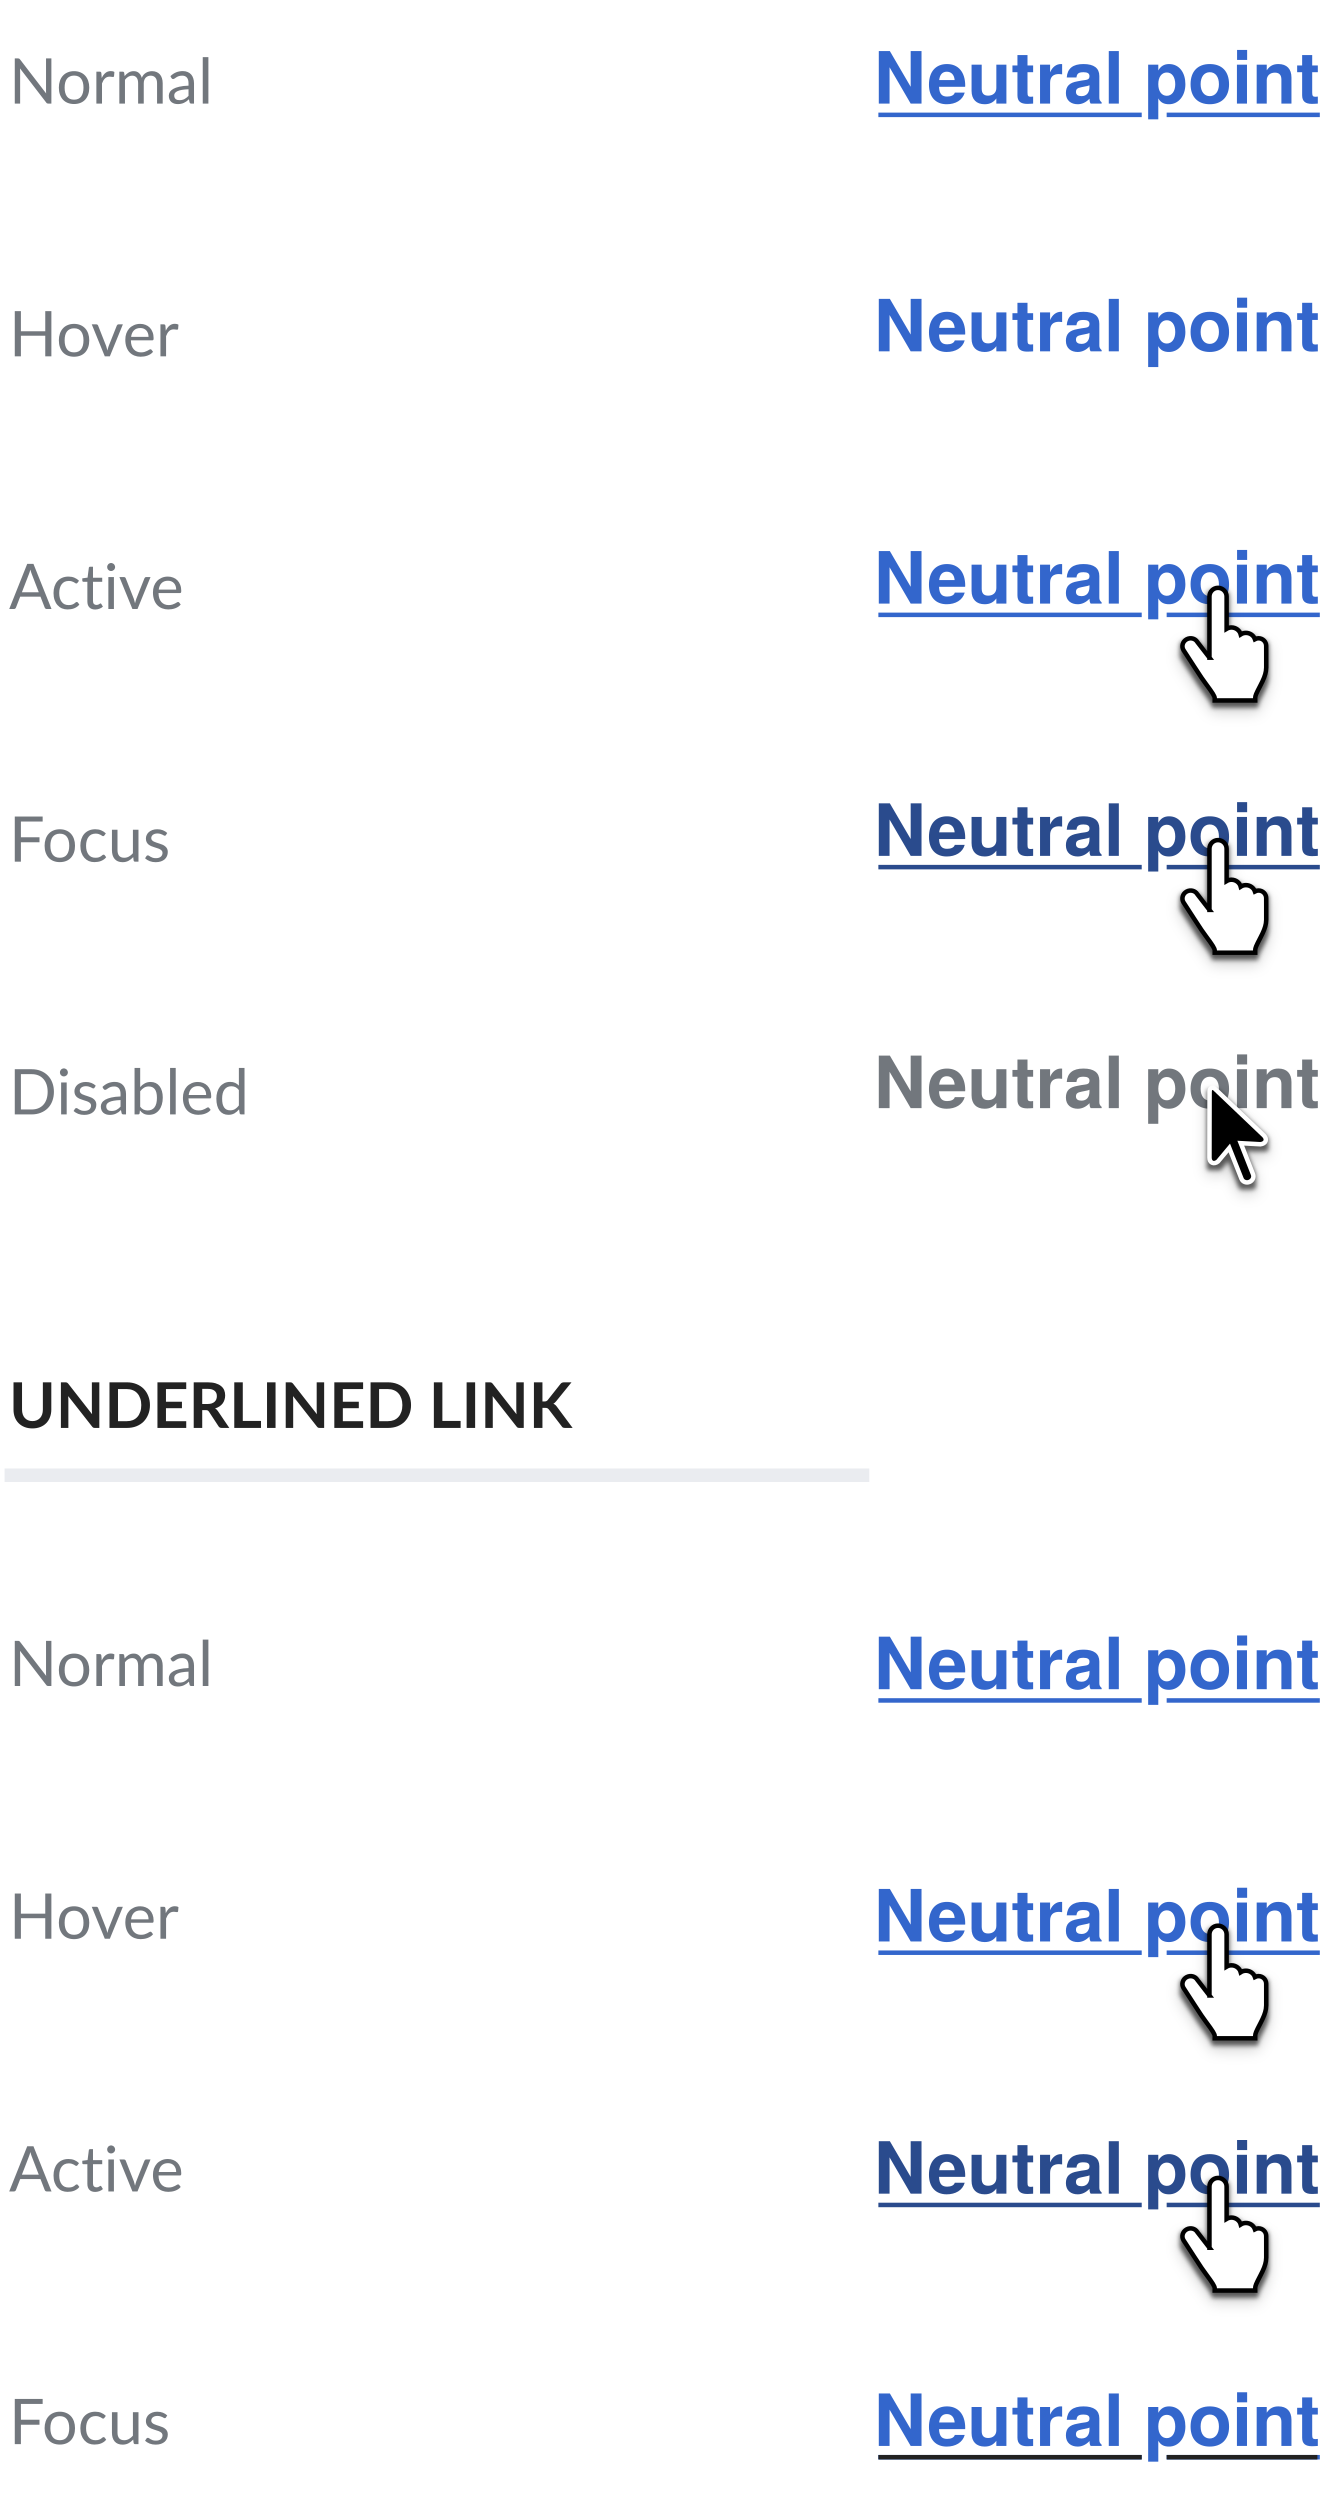
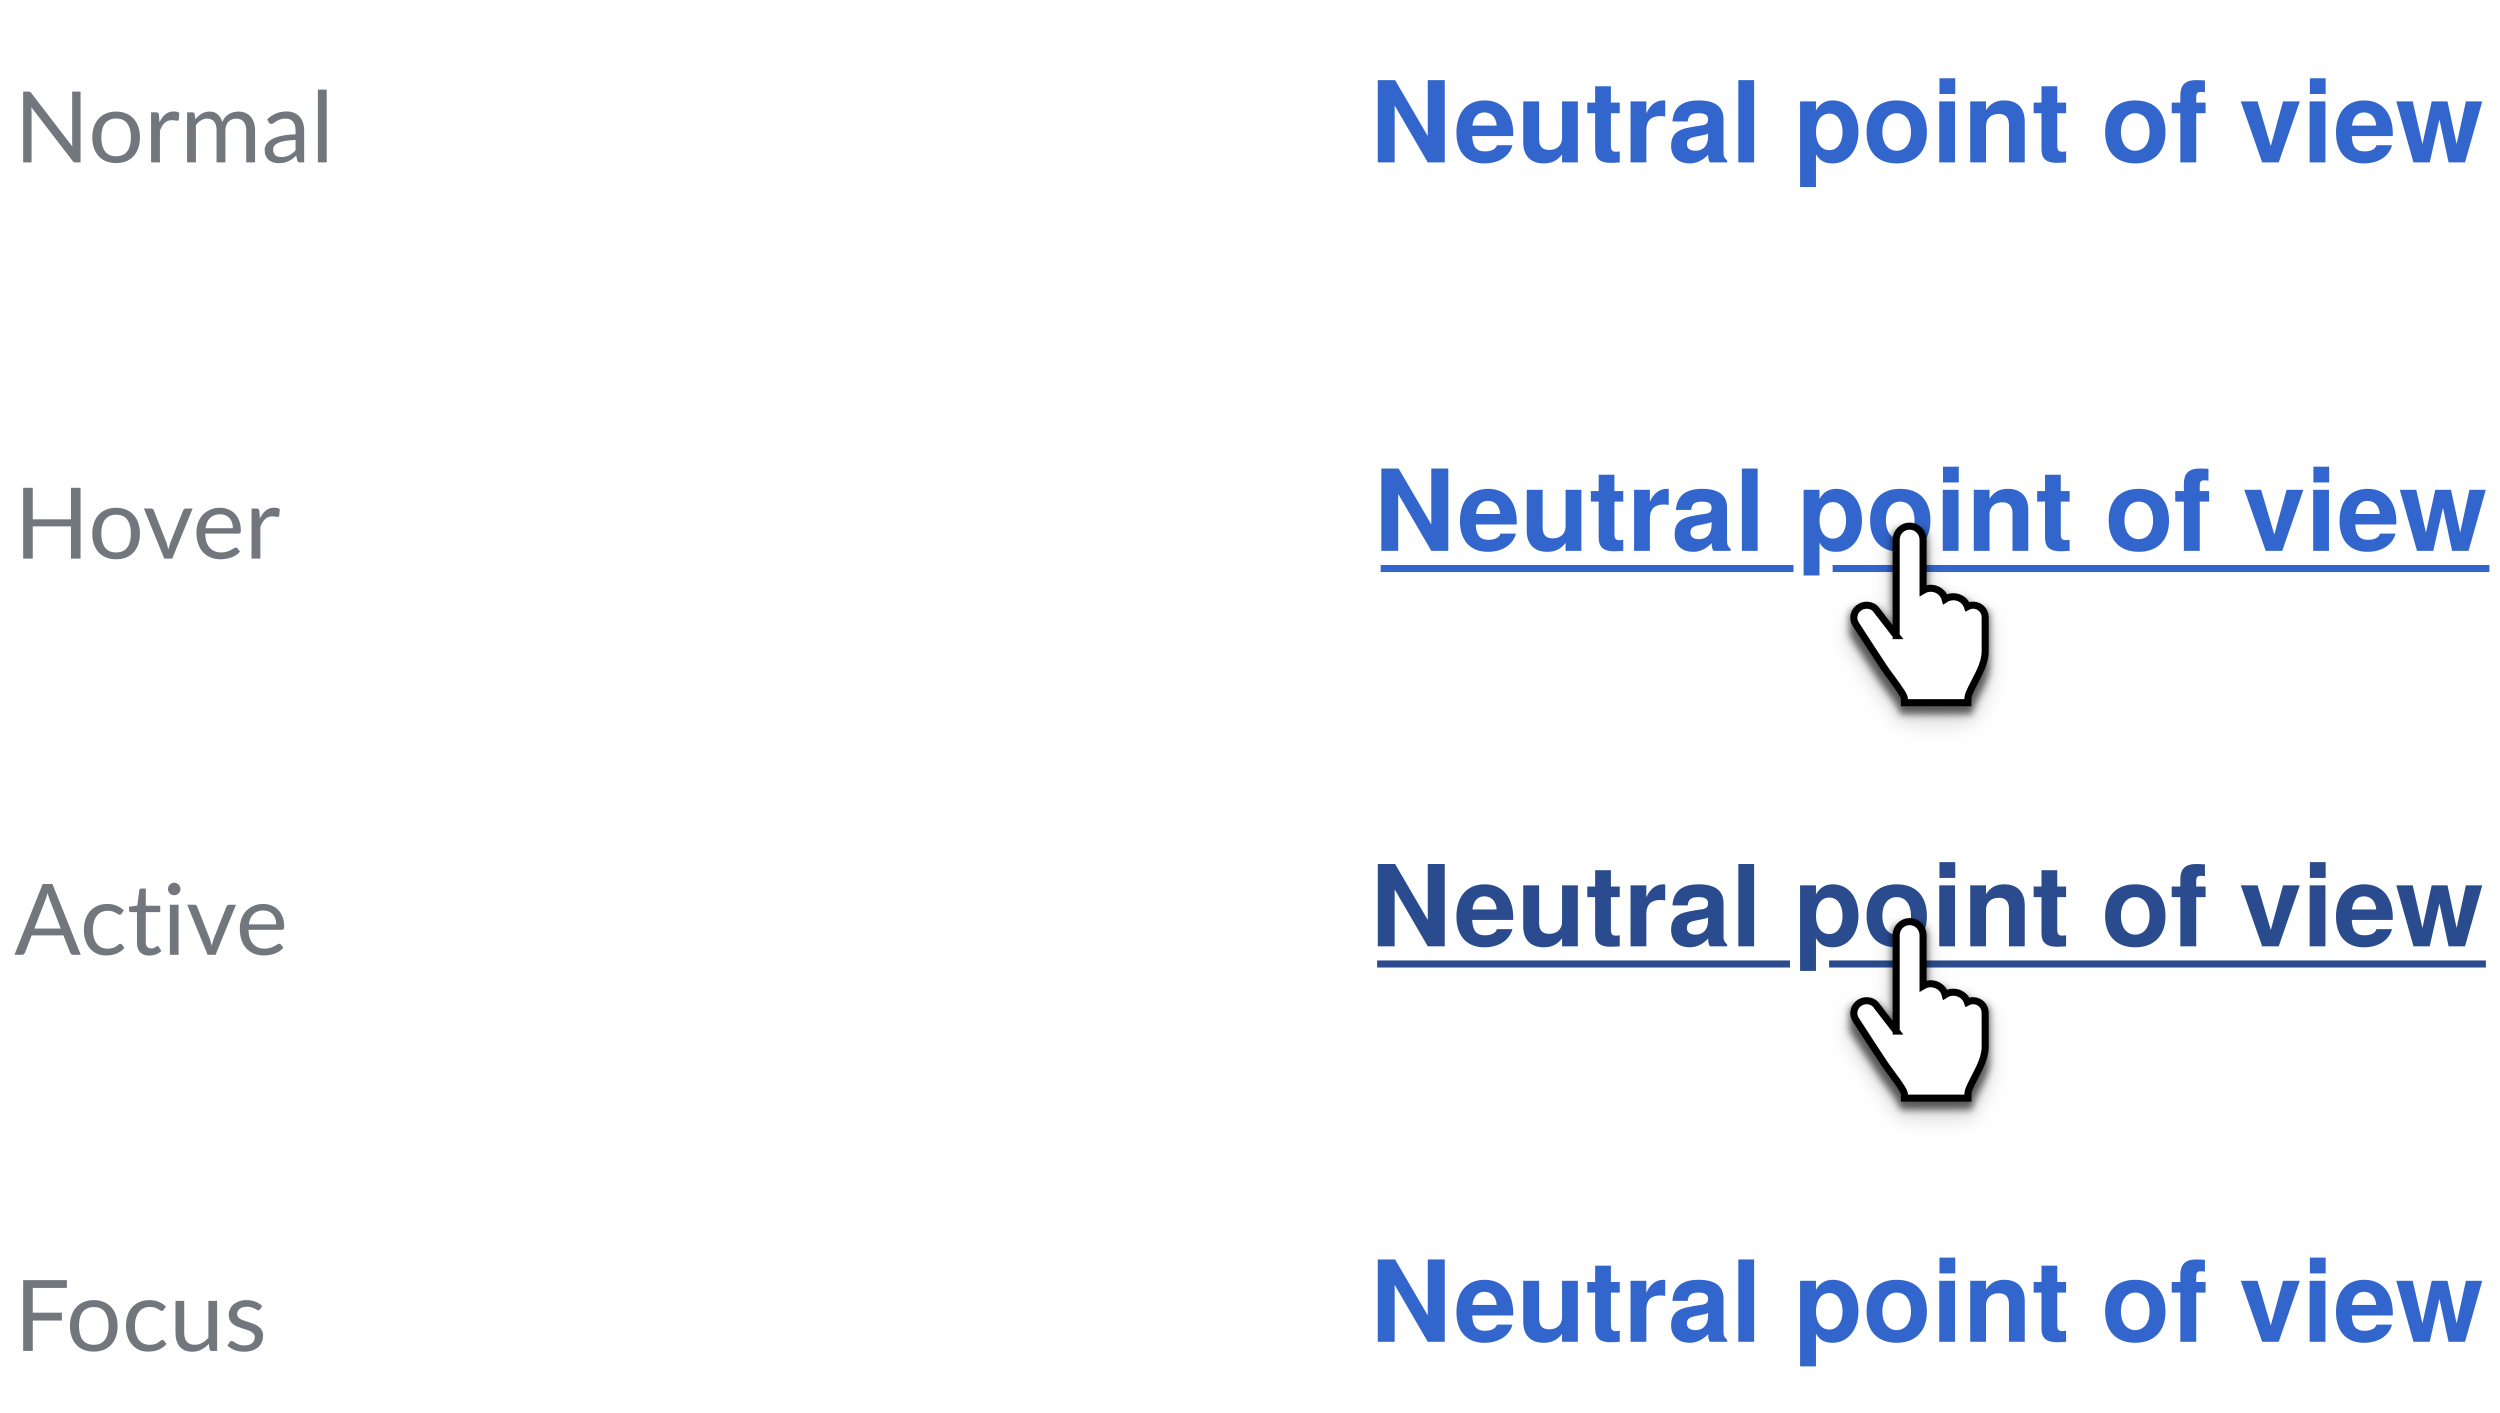
- <svg xmlns="http://www.w3.org/2000/svg" xmlns:xlink="http://www.w3.org/1999/xlink" width="294" height="555" viewBox="0 0 294 555">
+ <svg xmlns="http://www.w3.org/2000/svg" xmlns:xlink="http://www.w3.org/1999/xlink" width="354" height="200" viewBox="0 0 354 200">
  <defs>
    <filter id="filter-2" width="173.9%" height="154.2%" x="-36.9%" y="-18.8%" filterUnits="objectBoundingBox">
      <feMorphology in="SourceAlpha" operator="dilate" radius="1" result="shadowSpreadOuter1" />
      <feOffset dy="1" in="shadowSpreadOuter1" result="shadowOffsetOuter1" />
      <feGaussianBlur in="shadowOffsetOuter1" result="shadowBlurOuter1" stdDeviation=".5" />
      <feComposite in="shadowBlurOuter1" in2="SourceAlpha" operator="out" result="shadowBlurOuter1" />
      <feColorMatrix in="shadowBlurOuter1" result="shadowMatrixOuter1" values="0 0 0 0 0 0 0 0 0 0 0 0 0 0 0 0 0 0 0.583 0" />
      <feMorphology in="SourceAlpha" operator="dilate" radius="1" result="shadowSpreadOuter2" />
      <feOffset dy="2" in="shadowSpreadOuter2" result="shadowOffsetOuter2" />
      <feGaussianBlur in="shadowOffsetOuter2" result="shadowBlurOuter2" stdDeviation="1.5" />
      <feComposite in="shadowBlurOuter2" in2="SourceAlpha" operator="out" result="shadowBlurOuter2" />
      <feColorMatrix in="shadowBlurOuter2" result="shadowMatrixOuter2" values="0 0 0 0 0 0 0 0 0 0 0 0 0 0 0 0 0 0 0.179 0" />
      <feMerge>
        <feMergeNode in="shadowMatrixOuter1" />
        <feMergeNode in="shadowMatrixOuter2" />
      </feMerge>
    </filter>
    <filter id="filter-4" width="173.9%" height="154.2%" x="-36.9%" y="-18.8%" filterUnits="objectBoundingBox">
      <feMorphology in="SourceAlpha" operator="dilate" radius="1" result="shadowSpreadOuter1" />
      <feOffset dy="1" in="shadowSpreadOuter1" result="shadowOffsetOuter1" />
      <feGaussianBlur in="shadowOffsetOuter1" result="shadowBlurOuter1" stdDeviation=".5" />
      <feComposite in="shadowBlurOuter1" in2="SourceAlpha" operator="out" result="shadowBlurOuter1" />
      <feColorMatrix in="shadowBlurOuter1" result="shadowMatrixOuter1" values="0 0 0 0 0 0 0 0 0 0 0 0 0 0 0 0 0 0 0.583 0" />
      <feMorphology in="SourceAlpha" operator="dilate" radius="1" result="shadowSpreadOuter2" />
      <feOffset dy="2" in="shadowSpreadOuter2" result="shadowOffsetOuter2" />
      <feGaussianBlur in="shadowOffsetOuter2" result="shadowBlurOuter2" stdDeviation="1.5" />
      <feComposite in="shadowBlurOuter2" in2="SourceAlpha" operator="out" result="shadowBlurOuter2" />
      <feColorMatrix in="shadowBlurOuter2" result="shadowMatrixOuter2" values="0 0 0 0 0 0 0 0 0 0 0 0 0 0 0 0 0 0 0.179 0" />
      <feMerge>
        <feMergeNode in="shadowMatrixOuter1" />
        <feMergeNode in="shadowMatrixOuter2" />
      </feMerge>
    </filter>
-     <filter id="filter-6" width="173.9%" height="154.2%" x="-36.9%" y="-18.8%" filterUnits="objectBoundingBox">
-       <feMorphology in="SourceAlpha" operator="dilate" radius="1" result="shadowSpreadOuter1" />
-       <feOffset dy="1" in="shadowSpreadOuter1" result="shadowOffsetOuter1" />
-       <feGaussianBlur in="shadowOffsetOuter1" result="shadowBlurOuter1" stdDeviation=".5" />
-       <feComposite in="shadowBlurOuter1" in2="SourceAlpha" operator="out" result="shadowBlurOuter1" />
-       <feColorMatrix in="shadowBlurOuter1" result="shadowMatrixOuter1" values="0 0 0 0 0 0 0 0 0 0 0 0 0 0 0 0 0 0 0.583 0" />
-       <feMorphology in="SourceAlpha" operator="dilate" radius="1" result="shadowSpreadOuter2" />
-       <feOffset dy="2" in="shadowSpreadOuter2" result="shadowOffsetOuter2" />
-       <feGaussianBlur in="shadowOffsetOuter2" result="shadowBlurOuter2" stdDeviation="1.5" />
-       <feComposite in="shadowBlurOuter2" in2="SourceAlpha" operator="out" result="shadowBlurOuter2" />
-       <feColorMatrix in="shadowBlurOuter2" result="shadowMatrixOuter2" values="0 0 0 0 0 0 0 0 0 0 0 0 0 0 0 0 0 0 0.179 0" />
-       <feMerge>
-         <feMergeNode in="shadowMatrixOuter1" />
-         <feMergeNode in="shadowMatrixOuter2" />
-       </feMerge>
-     </filter>
-     <filter id="filter-8" width="173.9%" height="154.2%" x="-36.9%" y="-18.8%" filterUnits="objectBoundingBox">
-       <feMorphology in="SourceAlpha" operator="dilate" radius="1" result="shadowSpreadOuter1" />
-       <feOffset dy="1" in="shadowSpreadOuter1" result="shadowOffsetOuter1" />
-       <feGaussianBlur in="shadowOffsetOuter1" result="shadowBlurOuter1" stdDeviation=".5" />
-       <feComposite in="shadowBlurOuter1" in2="SourceAlpha" operator="out" result="shadowBlurOuter1" />
-       <feColorMatrix in="shadowBlurOuter1" result="shadowMatrixOuter1" values="0 0 0 0 0 0 0 0 0 0 0 0 0 0 0 0 0 0 0.583 0" />
-       <feMorphology in="SourceAlpha" operator="dilate" radius="1" result="shadowSpreadOuter2" />
-       <feOffset dy="2" in="shadowSpreadOuter2" result="shadowOffsetOuter2" />
-       <feGaussianBlur in="shadowOffsetOuter2" result="shadowBlurOuter2" stdDeviation="1.5" />
-       <feComposite in="shadowBlurOuter2" in2="SourceAlpha" operator="out" result="shadowBlurOuter2" />
-       <feColorMatrix in="shadowBlurOuter2" result="shadowMatrixOuter2" values="0 0 0 0 0 0 0 0 0 0 0 0 0 0 0 0 0 0 0.179 0" />
-       <feMerge>
-         <feMergeNode in="shadowMatrixOuter1" />
-         <feMergeNode in="shadowMatrixOuter2" />
-       </feMerge>
-     </filter>
-     <filter id="filter-10" width="220.2%" height="165%" x="-56.2%" y="-22.5%" filterUnits="objectBoundingBox">
-       <feMorphology in="SourceAlpha" operator="dilate" radius="1" result="shadowSpreadOuter1" />
-       <feOffset dy="1" in="shadowSpreadOuter1" result="shadowOffsetOuter1" />
-       <feGaussianBlur in="shadowOffsetOuter1" result="shadowBlurOuter1" stdDeviation=".5" />
-       <feComposite in="shadowBlurOuter1" in2="SourceAlpha" operator="out" result="shadowBlurOuter1" />
-       <feColorMatrix in="shadowBlurOuter1" result="shadowMatrixOuter1" values="0 0 0 0 0 0 0 0 0 0 0 0 0 0 0 0 0 0 0.583 0" />
-       <feMorphology in="SourceAlpha" operator="dilate" radius="1" result="shadowSpreadOuter2" />
-       <feOffset dy="2" in="shadowSpreadOuter2" result="shadowOffsetOuter2" />
-       <feGaussianBlur in="shadowOffsetOuter2" result="shadowBlurOuter2" stdDeviation="1.5" />
-       <feComposite in="shadowBlurOuter2" in2="SourceAlpha" operator="out" result="shadowBlurOuter2" />
-       <feColorMatrix in="shadowBlurOuter2" result="shadowMatrixOuter2" values="0 0 0 0 0 0 0 0 0 0 0 0 0 0 0 0 0 0 0.179 0" />
-       <feMerge>
-         <feMergeNode in="shadowMatrixOuter1" />
-         <feMergeNode in="shadowMatrixOuter2" />
-       </feMerge>
-     </filter>
    <path id="path-1" d="M17.595 12.379a1.19 1.19 0 00-1.197-1.183 1.19 1.19 0 00-1.196 1.179v-.826c0-.857-.719-1.551-1.606-1.551-.886 0-1.592.694-1.592 1.55V10.35c0-.856-.728-1.55-1.611-1.55s-1.586.694-1.586 1.55V1.425C8.807.638 8.168 0 7.397 0c-.772 0-1.398.638-1.398 1.425v15.038l-3.603-4.659c-.346-.586-1.126-.779-1.742-.431-.617.348-.836 1.105-.49 1.691 0 0 2.817 4.369 3.967 6.093C5.281 20.882 7.17 23.01 7.17 24h7.989c0-1.672 2.443-4.283 2.443-6.798v-3.24l-.006-1.583z" />
    <path id="path-3" d="M17.595 12.379a1.19 1.19 0 00-1.197-1.183 1.19 1.19 0 00-1.196 1.179v-.826c0-.857-.719-1.551-1.606-1.551-.886 0-1.592.694-1.592 1.55V10.35c0-.856-.728-1.55-1.611-1.55s-1.586.694-1.586 1.55V1.425C8.807.638 8.168 0 7.397 0c-.772 0-1.398.638-1.398 1.425v15.038l-3.603-4.659c-.346-.586-1.126-.779-1.742-.431-.617.348-.836 1.105-.49 1.691 0 0 2.817 4.369 3.967 6.093C5.281 20.882 7.17 23.01 7.17 24h7.989c0-1.672 2.443-4.283 2.443-6.798v-3.24l-.006-1.583z" />
-     <path id="path-5" d="M17.595 12.379a1.19 1.19 0 00-1.197-1.183 1.19 1.19 0 00-1.196 1.179v-.826c0-.857-.719-1.551-1.606-1.551-.886 0-1.592.694-1.592 1.55V10.35c0-.856-.728-1.55-1.611-1.55s-1.586.694-1.586 1.55V1.425C8.807.638 8.168 0 7.397 0c-.772 0-1.398.638-1.398 1.425v15.038l-3.603-4.659c-.346-.586-1.126-.779-1.742-.431-.617.348-.836 1.105-.49 1.691 0 0 2.817 4.369 3.967 6.093C5.281 20.882 7.17 23.01 7.17 24h7.989c0-1.672 2.443-4.283 2.443-6.798v-3.24l-.006-1.583z" />
-     <path id="path-7" d="M17.595 12.379a1.19 1.19 0 00-1.197-1.183 1.19 1.19 0 00-1.196 1.179v-.826c0-.857-.719-1.551-1.606-1.551-.886 0-1.592.694-1.592 1.55V10.35c0-.856-.728-1.55-1.611-1.55s-1.586.694-1.586 1.55V1.425C8.807.638 8.168 0 7.397 0c-.772 0-1.398.638-1.398 1.425v15.038l-3.603-4.659c-.346-.586-1.126-.779-1.742-.431-.617.348-.836 1.105-.49 1.691 0 0 2.817 4.369 3.967 6.093C5.281 20.882 7.17 23.01 7.17 24h7.989c0-1.672 2.443-4.283 2.443-6.798v-3.24l-.006-1.583z" />
-     <path id="path-9" d="M6.132 11.269l4.71.26c.72-.08.899-.568.397-1.085L.592.3C.09-.216.027-.049.026.671L0 14.984c-.001.72.467.947 1.04.505l2.742-3.272c.095-.074.208-.146.327-.218l2.97 7.517c.165.41.664.595 1.113.413.449-.18.68-.66.514-1.07l-2.972-7.518.398-.073z" />
  </defs>
  <g id="Artboard-page" fill="none" fill-rule="evenodd" stroke="none" stroke-width="1">
    <g id="WikimediaUI-components_overview" transform="translate(-4078 -255)">
      <path fill="#FFF" d="M0 0h14720v3264H0z" />
      <g id="LINK" transform="translate(4078 186)">
        <g id="Link-X" transform="translate(2 76)">
-           <text id="Normal-Hover-Active" fill="#72777D" font-family="Lato-Regular, Lato, sans-serif" font-size="14" font-weight="normal">
+           <text id="Normal-Hover-Active" fill="#72777D" font-family="Lato-Regular, Lato" font-size="14" font-weight="normal">
            <tspan x="0" y="16">Normal</tspan>
            <tspan x="0" y="72.1">Hover</tspan>
            <tspan x="0" y="90.8"> </tspan>
            <tspan x="0" y="128.2">Active</tspan>
            <tspan x="0" y="184.3">Focus</tspan>
-             <tspan x="0" y="240.4">Disabled</tspan>
          </text>
-           <text id="Normal-Hover-Active" fill="#72777D" font-family="Lato-Regular, Lato, sans-serif" font-size="14" font-weight="normal">
-             <tspan x="0" y="367.3">Normal</tspan>
-             <tspan x="0" y="423.4">Hover</tspan>
-             <tspan x="0" y="442.1"> </tspan>
-             <tspan x="0" y="479.5">Active</tspan>
-             <tspan x="0" y="535.6">Focus</tspan>
-           </text>
-           <g id="101-/-Headline--Sub" transform="translate(0 297)">
-             <text id="SUBHEADLINE" fill="#222" font-family="Lato-Bold, Lato, sans-serif" font-size="14" font-weight="bold">
-               <tspan x="0" y="13">UNDERLINED LINK</tspan>
-             </text>
-             <g id="101-/-Headline__line" stroke="#EAECF0" stroke-linecap="square" stroke-width="3" transform="translate(0 22)">
-               <path id="Line" d="M189.484 1.5H.516" />
+           <g id="Link-/-:hover" transform="translate(192.5 55)">
+             <g id="Link">
+               <text id="link-text" fill="#36C" font-family="HelveticaNeue-Bold, Helvetica Neue" font-size="16" font-weight="bold">
+                 <tspan x="0" y="16">Neutral point of view</tspan>
+               </text>
+               <path id="underline" stroke="#36C" stroke-linecap="square" d="M1.5 18.5h57.46M65.5 18.5h92" />
            </g>
          </g>
-           <text id="8:16:8:16-copy-5" fill="#72777D" font-family="HelveticaNeue-Bold, Helvetica Neue, sans-serif" font-size="16" font-weight="bold">
-             <tspan x="192" y="239">Neutral point</tspan>
-           </text>
-           <text id="8:16:8:16-copy" fill="#36C" font-family="HelveticaNeue-Bold, Helvetica Neue, sans-serif" font-size="16" font-weight="bold">
-             <tspan x="192" y="71">Neutral point</tspan>
-           </text>
-           <g id="Link-:hover" transform="translate(192 111)">
+           <g id="Link-/-:active" transform="translate(192 111)">
            <g id="Link">
-               <text id="8:16:8:16-copy-3" fill="#36C" font-family="HelveticaNeue-Bold, Helvetica Neue, sans-serif" font-size="16" font-weight="bold">
-                 <tspan x="0" y="16">Neutral point</tspan>
+               <text id="link-text" fill="#2A4B8D" font-family="HelveticaNeue-Bold, Helvetica Neue" font-size="16" font-weight="bold">
+                 <tspan x="0" y="16">Neutral point of view</tspan>
              </text>
-               <path id="Line" stroke="#36C" stroke-linecap="square" d="M1.5 18.5h57.46" />
-               <path id="Line-Copy-62" stroke="#36C" stroke-linecap="square" d="M65.5 18.5h33" />
+               <path id="underline" stroke="#2A4B8D" stroke-linecap="square" d="M1.5 18.5h57.46M65.5 18.5h92" />
            </g>
          </g>
-           <g id="Link-:active" transform="translate(192 167)">
-             <g id="Link">
-               <text id="8:16:8:16-copy-3" fill="#2A4B8D" font-family="HelveticaNeue-Bold, Helvetica Neue, sans-serif" font-size="16" font-weight="bold">
-                 <tspan x="0" y="16">Neutral point</tspan>
-               </text>
-               <path id="Line" stroke="#2A4B8D" stroke-linecap="square" d="M1.5 18.5h57.46" />
-               <path id="Line-Copy-62" stroke="#2A4B8D" stroke-linecap="square" d="M65.5 18.5h33" />
-             </g>
+           <g id="Link" fill="#36C" font-family="HelveticaNeue-Bold, Helvetica Neue" font-size="16" font-weight="bold" transform="translate(192 167)">
+             <text id="link-text">
+               <tspan x="0" y="16">Neutral point of view</tspan>
+             </text>
          </g>
-           <g id="Link" transform="translate(192)">
-             <text id="8:16:8:16-copy-3" fill="#36C" font-family="HelveticaNeue-Bold, Helvetica Neue, sans-serif" font-size="16" font-weight="bold">
-               <tspan x="0" y="16">Neutral point</tspan>
+           <g id="Link" fill="#36C" font-family="HelveticaNeue-Bold, Helvetica Neue" font-size="16" font-weight="bold" transform="translate(192)">
+             <text id="link-text">
+               <tspan x="0" y="16">Neutral point of view</tspan>
            </text>
-             <path id="Line" stroke="#36C" stroke-linecap="square" stroke-width="1" d="M1.5 18.5h57.46" />
-             <path id="Line-Copy-62" stroke="#36C" stroke-linecap="square" stroke-width="1" d="M65.5 18.5h33" />
-           </g>
-           <g id="Link" transform="translate(192 352)">
-             <text id="8:16:8:16-copy-3" fill="#36C" font-family="HelveticaNeue-Bold, Helvetica Neue, sans-serif" font-size="16" font-weight="bold">
-               <tspan x="0" y="16">Neutral point</tspan>
-             </text>
-             <path id="Line" stroke="#36C" stroke-linecap="square" stroke-width="1" d="M1.5 18.5h57.46" />
-             <path id="Line-Copy-62" stroke="#36C" stroke-linecap="square" stroke-width="1" d="M65.5 18.5h33" />
-           </g>
-           <g id="Link-:hover" transform="translate(192 408)">
-             <g id="Link">
-               <text id="8:16:8:16-copy-3" fill="#36C" font-family="HelveticaNeue-Bold, Helvetica Neue, sans-serif" font-size="16" font-weight="bold">
-                 <tspan x="0" y="16">Neutral point</tspan>
-               </text>
-               <path id="Line" stroke="#36C" stroke-linecap="square" d="M1.5 18.5h57.46" />
-               <path id="Line-Copy-62" stroke="#36C" stroke-linecap="square" d="M65.5 18.5h33" />
-             </g>
-           </g>
-           <g id="Link-:active" transform="translate(192 464)">
-             <g id="Link">
-               <text id="8:16:8:16-copy-3" fill="#2A4B8D" font-family="HelveticaNeue-Bold, Helvetica Neue, sans-serif" font-size="16" font-weight="bold">
-                 <tspan x="0" y="16">Neutral point</tspan>
-               </text>
-               <path id="Line" stroke="#2A4B8D" stroke-linecap="square" d="M1.5 18.5h57.46" />
-               <path id="Line-Copy-62" stroke="#2A4B8D" stroke-linecap="square" d="M65.5 18.5h33" />
-             </g>
-           </g>
-           <g id="Link" transform="translate(192 520)">
-             <text id="8:16:8:16-copy-3" fill="#36C" font-family="HelveticaNeue-Bold, Helvetica Neue, sans-serif" font-size="16" font-weight="bold">
-               <tspan x="0" y="16">Neutral point</tspan>
-             </text>
-             <path id="Line" stroke="#36C" stroke-linecap="square" stroke-width="1" d="M1.5 18.5h57.46" />
-             <path id="Line-Copy-62" stroke="#36C" stroke-linecap="square" stroke-width="1" d="M65.5 18.5h33" />
-           </g>
-           <path id="Line-Copy-71" stroke="#222" stroke-linecap="square" d="M193.5 538.5h57.46" />
-           <path id="Line-Copy-72" stroke="#222" stroke-linecap="square" d="M257.5 538.5h32.46" />
-           <g id="Cursor-/-Pointer" transform="translate(261 477)">
-             <g id="Cursor-Pointer">
-               <use fill="#000" filter="url(#filter-2)" xlink:href="#path-1" />
-               <path fill="#FFF" stroke="#000" d="M5.499 15V1.424C5.499.365 6.346-.5 7.396-.5c1.052 0 1.91.865 1.91 1.925v7.172a2.116 2.116 0 011.087-.298c.977 0 1.809.653 2.044 1.54.332-.216.73-.341 1.16-.341.926 0 1.716.584 1.996 1.399a1.7 1.7 0 01.805-.201 1.69 1.69 0 011.697 1.683v-.002l.006 1.586v3.239c0 .257-.022.519-.066.787-.155.942-.512 1.811-1.212 3.158-1.01 1.946-1.165 2.297-1.165 2.853v.5h-8.99V24c0-.421-.472-1.169-1.853-3.03l-.079-.106a34.473 34.473 0 01-1.02-1.43c-.39-.583-.991-1.5-1.748-2.664l-.027-.043a1115.225 1115.225 0 01-2.009-3.1l-.199-.309c-.49-.83-.181-1.897.675-2.38.85-.48 1.932-.212 2.383.56L5.5 15z" />
-             </g>
-           </g>
-           <g id="Cursor-/-Pointer" transform="translate(261 421)">
-             <g id="Cursor-Pointer">
-               <use fill="#000" filter="url(#filter-4)" xlink:href="#path-3" />
-               <path fill="#FFF" stroke="#000" d="M5.499 15V1.424C5.499.365 6.346-.5 7.396-.5c1.052 0 1.91.865 1.91 1.925v7.172a2.116 2.116 0 011.087-.298c.977 0 1.809.653 2.044 1.54.332-.216.73-.341 1.16-.341.926 0 1.716.584 1.996 1.399a1.7 1.7 0 01.805-.201 1.69 1.69 0 011.697 1.683v-.002l.006 1.586v3.239c0 .257-.022.519-.066.787-.155.942-.512 1.811-1.212 3.158-1.01 1.946-1.165 2.297-1.165 2.853v.5h-8.99V24c0-.421-.472-1.169-1.853-3.03l-.079-.106a34.473 34.473 0 01-1.02-1.43c-.39-.583-.991-1.5-1.748-2.664l-.027-.043a1115.225 1115.225 0 01-2.009-3.1l-.199-.309c-.49-.83-.181-1.897.675-2.38.85-.48 1.932-.212 2.383.56L5.5 15z" />
-             </g>
-           </g>
-           <g id="Cursor-/-Pointer" transform="translate(261 180)">
-             <g id="Cursor-Pointer">
-               <use fill="#000" filter="url(#filter-6)" xlink:href="#path-5" />
-               <path fill="#FFF" stroke="#000" d="M5.499 15V1.424C5.499.365 6.346-.5 7.396-.5c1.052 0 1.91.865 1.91 1.925v7.172a2.116 2.116 0 011.087-.298c.977 0 1.809.653 2.044 1.54.332-.216.73-.341 1.16-.341.926 0 1.716.584 1.996 1.399a1.7 1.7 0 01.805-.201 1.69 1.69 0 011.697 1.683v-.002l.006 1.586v3.239c0 .257-.022.519-.066.787-.155.942-.512 1.811-1.212 3.158-1.01 1.946-1.165 2.297-1.165 2.853v.5h-8.99V24c0-.421-.472-1.169-1.853-3.03l-.079-.106a34.473 34.473 0 01-1.02-1.43c-.39-.583-.991-1.5-1.748-2.664l-.027-.043a1115.225 1115.225 0 01-2.009-3.1l-.199-.309c-.49-.83-.181-1.897.675-2.38.85-.48 1.932-.212 2.383.56L5.5 15z" />
-             </g>
          </g>
          <g id="Cursor-/-Pointer" transform="translate(261 124)">
            <g id="Cursor-Pointer">
-               <use fill="#000" filter="url(#filter-8)" xlink:href="#path-7" />
-               <path fill="#FFF" stroke="#000" d="M5.499 15V1.424C5.499.365 6.346-.5 7.396-.5c1.052 0 1.91.865 1.91 1.925v7.172a2.116 2.116 0 011.087-.298c.977 0 1.809.653 2.044 1.54.332-.216.73-.341 1.16-.341.926 0 1.716.584 1.996 1.399a1.7 1.7 0 01.805-.201 1.69 1.69 0 011.697 1.683v-.002l.006 1.586v3.239c0 .257-.022.519-.066.787-.155.942-.512 1.811-1.212 3.158-1.01 1.946-1.165 2.297-1.165 2.853v.5h-8.99V24c0-.421-.472-1.169-1.853-3.03l-.079-.106a34.473 34.473 0 01-1.02-1.43c-.39-.583-.991-1.5-1.748-2.664l-.027-.043a1115.225 1115.225 0 01-2.009-3.1l-.199-.309c-.49-.83-.181-1.897.675-2.38.85-.48 1.932-.212 2.383.56L5.5 15z" />
+               <use fill="#000" filter="url(#filter-2)" xlink:href="#path-1" />
+               <path fill="#FFF" stroke="#000" d="M5.499 15V1.424C5.499.365 6.346-.5 7.396-.5c1.052 0 1.91.865 1.91 1.925v7.172c.317-.189.689-.298 1.087-.298.977 0 1.809.653 2.044 1.54.332-.216.73-.341 1.16-.341.926 0 1.716.584 1.996 1.399a1.7 1.7 0 01.805-.201 1.69 1.69 0 011.697 1.683v-.002l.006 1.586v3.239c0 .257-.022.519-.066.787-.155.942-.512 1.811-1.212 3.158-1.01 1.946-1.165 2.297-1.165 2.853v.5h-8.99V24c0-.421-.472-1.169-1.853-3.03l-.079-.106a34.473 34.473 0 01-1.02-1.43c-.39-.583-.991-1.5-1.748-2.664l-.027-.043a1115.225 1115.225 0 01-2.009-3.1l-.199-.309c-.49-.83-.181-1.897.675-2.38.85-.48 1.932-.212 2.383.56L5.5 15z" />
            </g>
          </g>
-           <g id="Cursor-/-!default" transform="translate(267 235)">
-             <g id="cursor" fill="#000">
-               <use filter="url(#filter-10)" xlink:href="#path-9" />
-               <path stroke="#FFF" d="M6.448 11.787l2.721 6.886c.273.675-.094 1.44-.79 1.72-.696.283-1.491-.013-1.765-.692l-2.708-6.853-2.483 2.963-.077.075c-.901.695-1.848.236-1.846-.902L-.474.669c0-.618.027-.82.271-1.028.4-.34.694-.163 1.14.298l10.66 10.157c.793.817.432 1.805-.782 1.933l-4.367-.242z" />
+           <g id="Cursor-/-Pointer" transform="translate(261 68)">
+             <g id="Cursor-Pointer">
+               <use fill="#000" filter="url(#filter-4)" xlink:href="#path-3" />
+               <path fill="#FFF" stroke="#000" d="M5.499 15V1.424C5.499.365 6.346-.5 7.396-.5c1.052 0 1.91.865 1.91 1.925v7.172c.317-.189.689-.298 1.087-.298.977 0 1.809.653 2.044 1.54.332-.216.73-.341 1.16-.341.926 0 1.716.584 1.996 1.399a1.7 1.7 0 01.805-.201 1.69 1.69 0 011.697 1.683v-.002l.006 1.586v3.239c0 .257-.022.519-.066.787-.155.942-.512 1.811-1.212 3.158-1.01 1.946-1.165 2.297-1.165 2.853v.5h-8.99V24c0-.421-.472-1.169-1.853-3.03l-.079-.106a34.473 34.473 0 01-1.02-1.43c-.39-.583-.991-1.5-1.748-2.664l-.027-.043a1115.225 1115.225 0 01-2.009-3.1l-.199-.309c-.49-.83-.181-1.897.675-2.38.85-.48 1.932-.212 2.383.56L5.5 15z" />
            </g>
          </g>
        </g>
      </g>
    </g>
  </g>
</svg>
